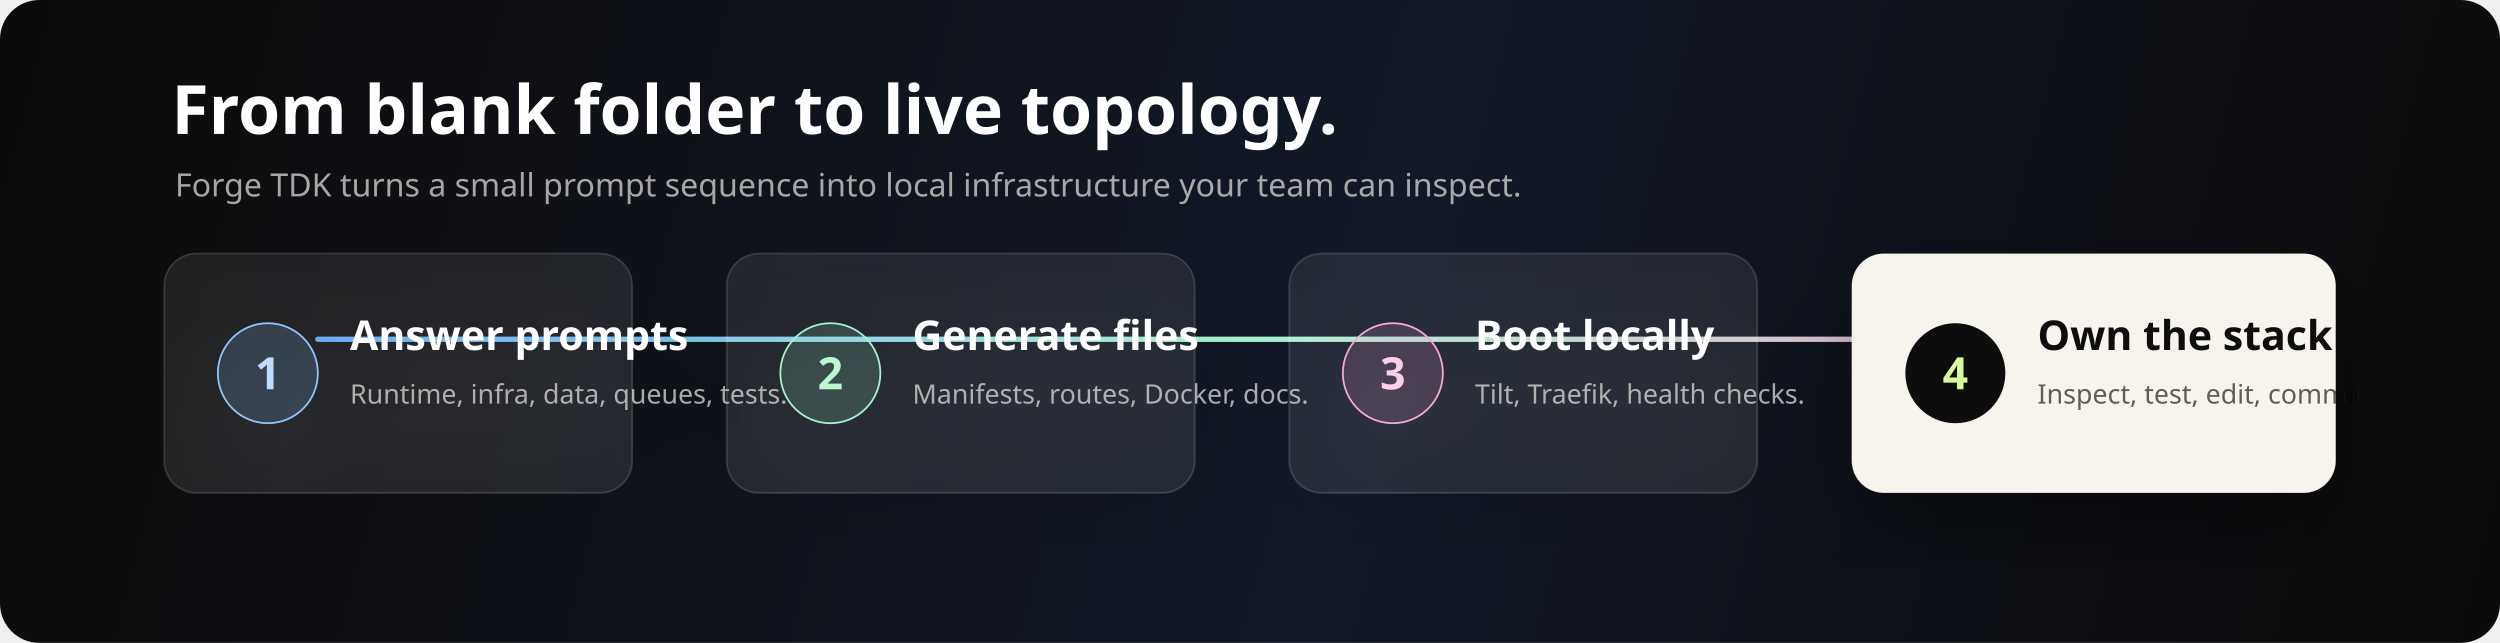
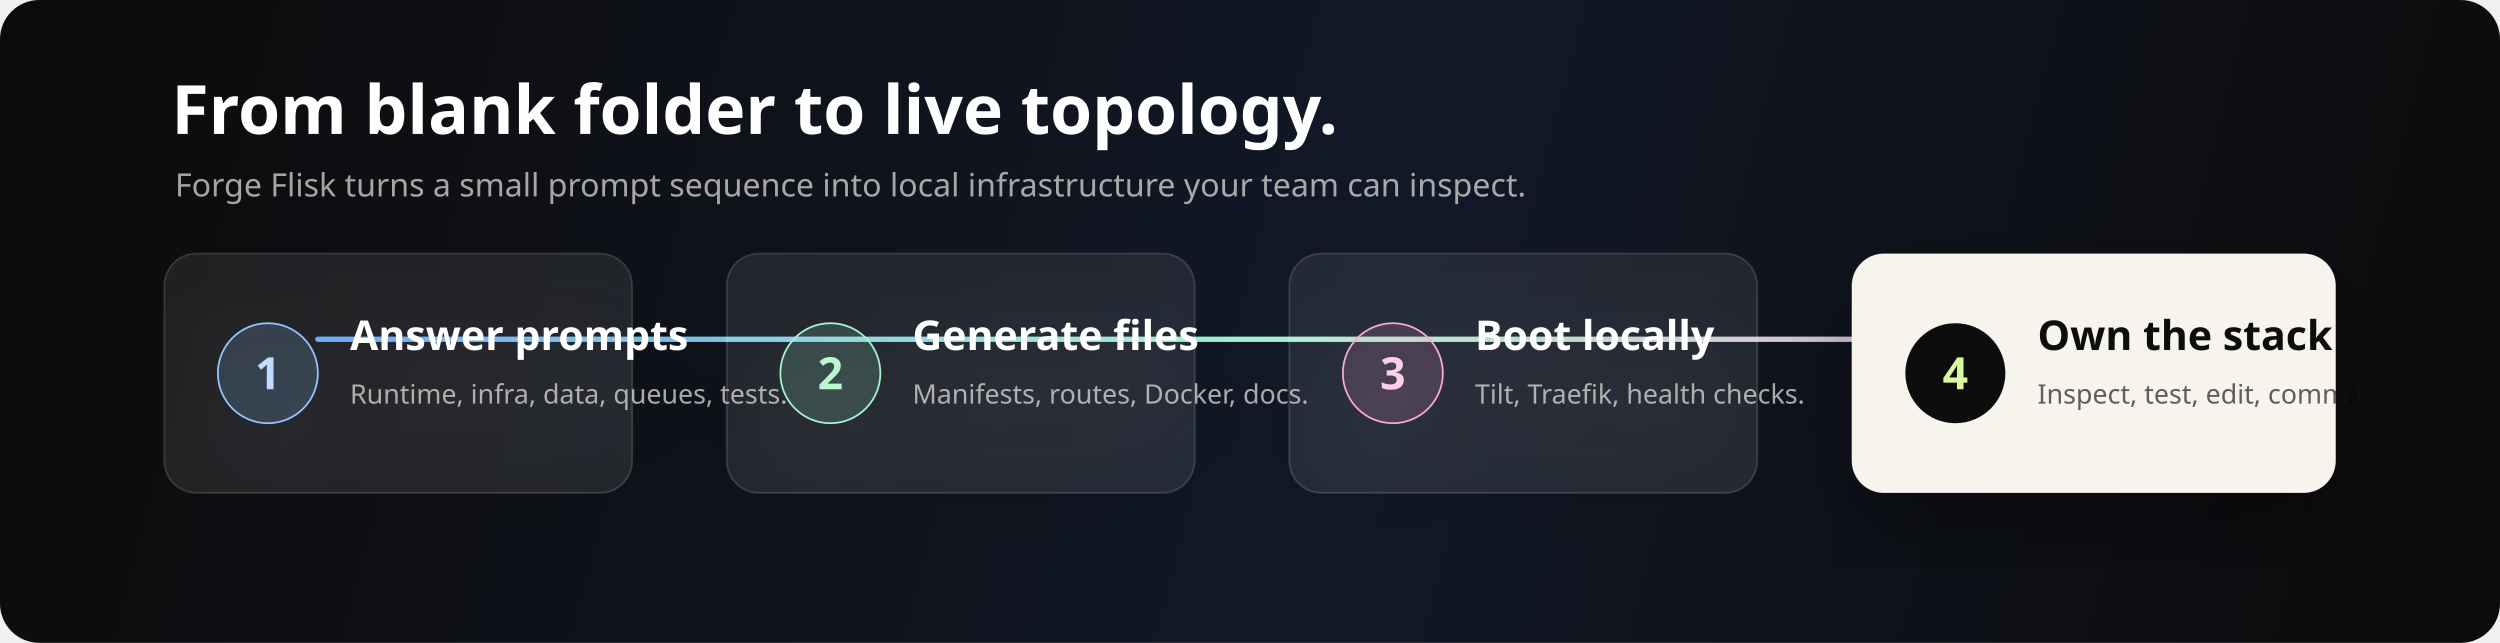
<svg xmlns="http://www.w3.org/2000/svg" viewBox="0 0 1400 360" fill="none">
  <defs>
    <linearGradient id="bg" x1="0" y1="0" x2="1400" y2="360" gradientUnits="userSpaceOnUse">
      <stop stop-color="#0c0b0a" />
      <stop offset=".55" stop-color="#111827" />
      <stop offset="1" stop-color="#0c0b0a" />
    </linearGradient>
    <linearGradient id="rail" x1="172" y1="190" x2="1228" y2="190" gradientUnits="userSpaceOnUse">
      <stop stop-color="#60a5fa" />
      <stop offset=".5" stop-color="#a7f3d0" />
      <stop offset="1" stop-color="#f9a8d4" />
    </linearGradient>
    <filter id="shadow" x="58" y="80" width="1284" height="238" filterUnits="userSpaceOnUse" color-interpolation-filters="sRGB">
      <feDropShadow dx="0" dy="26" stdDeviation="26" flood-color="#000" flood-opacity=".36" />
    </filter>
  </defs>
  <rect width="1400" height="360" rx="22" fill="url(#bg)" />
  <text x="96" y="75" fill="#ffffff" font-family="Geist, ui-sans-serif, system-ui, sans-serif" font-size="38" font-weight="800">From blank folder to live topology.</text>
-   <text x="98" y="110" fill="#f7f4ee" fill-opacity=".66" font-family="Geist, ui-sans-serif, system-ui, sans-serif" font-size="18">Forge TDK turns a small prompt sequence into local infrastructure your team can inspect.</text>
+   <text x="98" y="110" fill="#f7f4ee" fill-opacity=".66" font-family="Geist, ui-sans-serif, system-ui, sans-serif" font-size="18">Forge Flisk turns a small prompt sequence into local infrastructure your team can inspect.</text>
  <path d="M178 190H1222" stroke="url(#rail)" stroke-width="3" stroke-linecap="round" />
  <g filter="url(#shadow)">
    <g transform="translate(92 142)">
      <rect width="262" height="134" rx="18" fill="#ffffff" fill-opacity=".075" stroke="#ffffff" stroke-opacity=".14" />
      <circle cx="58" cy="67" r="28" fill="#93c5fd" fill-opacity=".18" stroke="#93c5fd" />
      <text x="58" y="76" text-anchor="middle" fill="#bfdbfe" font-family="Geist, ui-sans-serif, system-ui, sans-serif" font-size="25" font-weight="800">1</text>
      <text x="104" y="54" fill="#ffffff" font-family="Geist, ui-sans-serif, system-ui, sans-serif" font-size="23" font-weight="800">Answer prompts</text>
      <text x="104" y="84" fill="#f7f4ee" fill-opacity=".66" font-family="Geist, ui-sans-serif, system-ui, sans-serif" font-size="15">Runtime, infra, data, queues, tests.</text>
    </g>
    <g transform="translate(407 142)">
      <rect width="262" height="134" rx="18" fill="#ffffff" fill-opacity=".075" stroke="#ffffff" stroke-opacity=".14" />
      <circle cx="58" cy="67" r="28" fill="#a7f3d0" fill-opacity=".16" stroke="#a7f3d0" />
      <text x="58" y="76" text-anchor="middle" fill="#bbf7d0" font-family="Geist, ui-sans-serif, system-ui, sans-serif" font-size="25" font-weight="800">2</text>
      <text x="104" y="54" fill="#ffffff" font-family="Geist, ui-sans-serif, system-ui, sans-serif" font-size="23" font-weight="800">Generate files</text>
      <text x="104" y="84" fill="#f7f4ee" fill-opacity=".66" font-family="Geist, ui-sans-serif, system-ui, sans-serif" font-size="15">Manifests, routes, Docker, docs.</text>
    </g>
    <g transform="translate(722 142)">
      <rect width="262" height="134" rx="18" fill="#ffffff" fill-opacity=".075" stroke="#ffffff" stroke-opacity=".14" />
      <circle cx="58" cy="67" r="28" fill="#f9a8d4" fill-opacity=".16" stroke="#f9a8d4" />
      <text x="58" y="76" text-anchor="middle" fill="#fbcfe8" font-family="Geist, ui-sans-serif, system-ui, sans-serif" font-size="25" font-weight="800">3</text>
      <text x="104" y="54" fill="#ffffff" font-family="Geist, ui-sans-serif, system-ui, sans-serif" font-size="23" font-weight="800">Boot locally</text>
      <text x="104" y="84" fill="#f7f4ee" fill-opacity=".66" font-family="Geist, ui-sans-serif, system-ui, sans-serif" font-size="15">Tilt, Traefik, health checks.</text>
    </g>
    <g transform="translate(1037 142)">
      <rect width="271" height="134" rx="18" fill="#f7f4ee" />
      <circle cx="58" cy="67" r="28" fill="#0c0b0a" />
      <text x="58" y="76" text-anchor="middle" fill="#d9f99d" font-family="Geist, ui-sans-serif, system-ui, sans-serif" font-size="25" font-weight="800">4</text>
      <text x="104" y="54" fill="#10100e" font-family="Geist, ui-sans-serif, system-ui, sans-serif" font-size="23" font-weight="800">Own the stack</text>
      <text x="104" y="84" fill="#10100e" fill-opacity=".66" font-family="Geist, ui-sans-serif, system-ui, sans-serif" font-size="15">Inspect, test, edit, commit.</text>
    </g>
  </g>
</svg>
